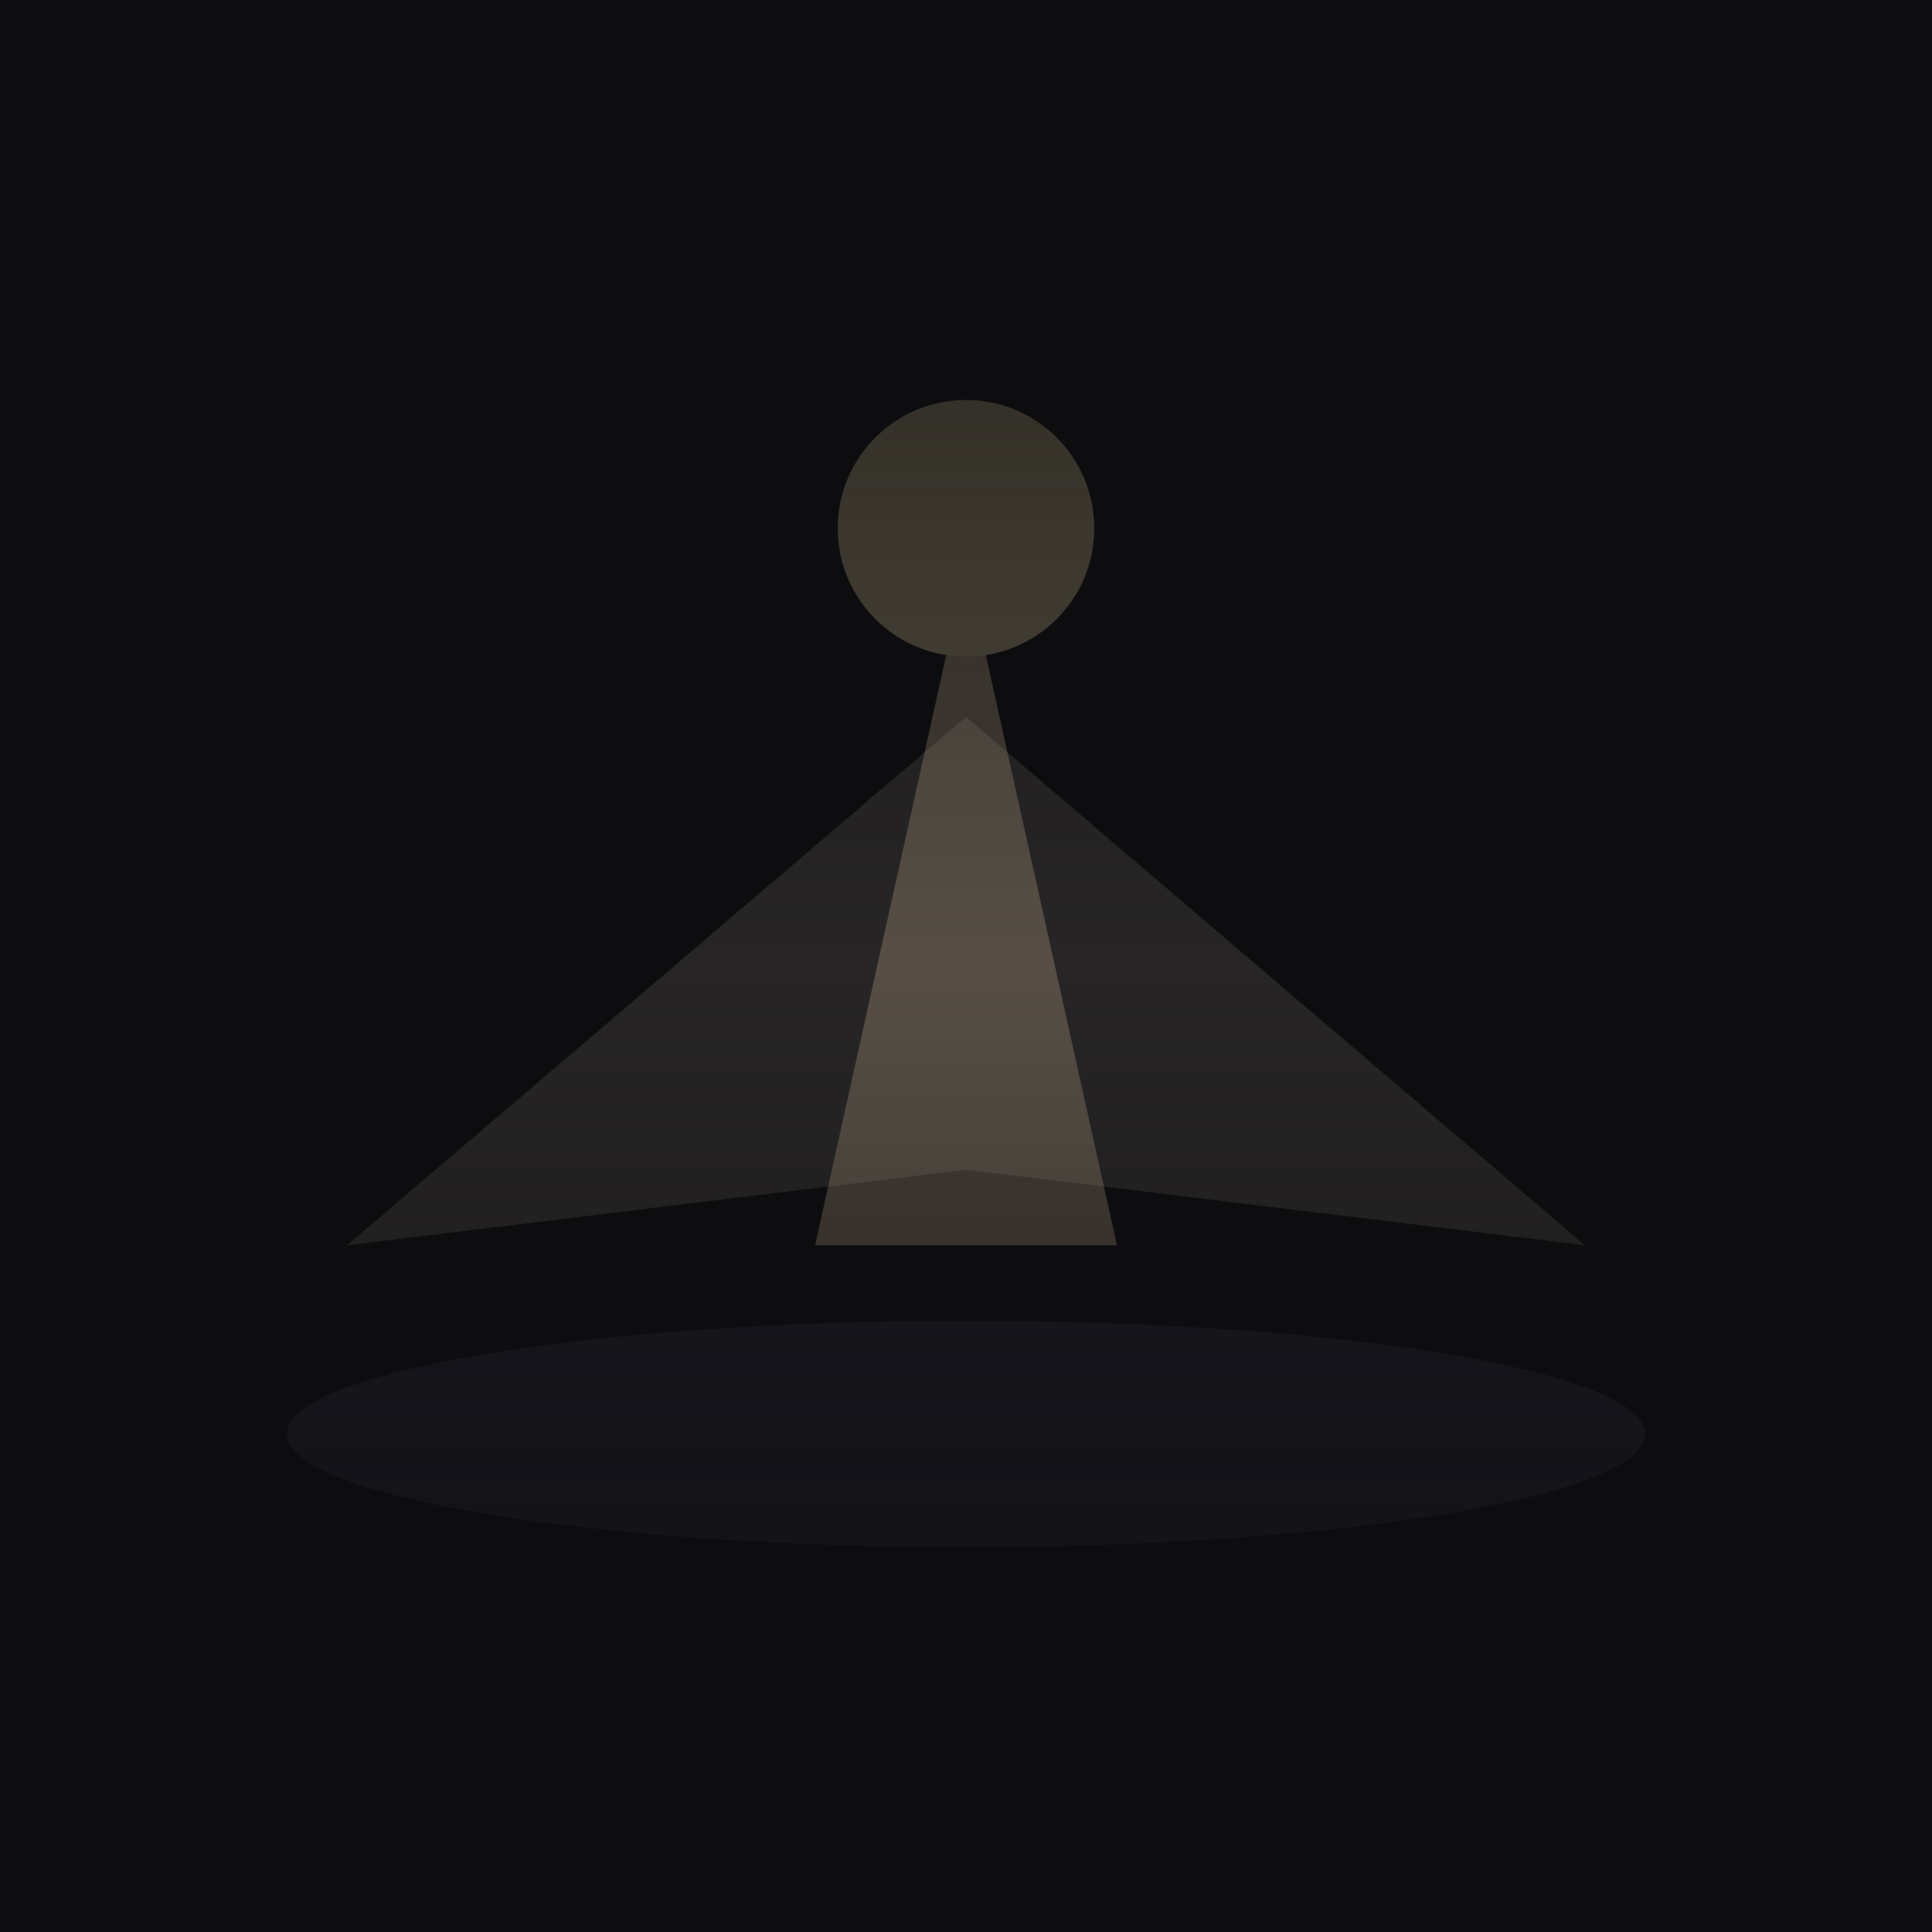
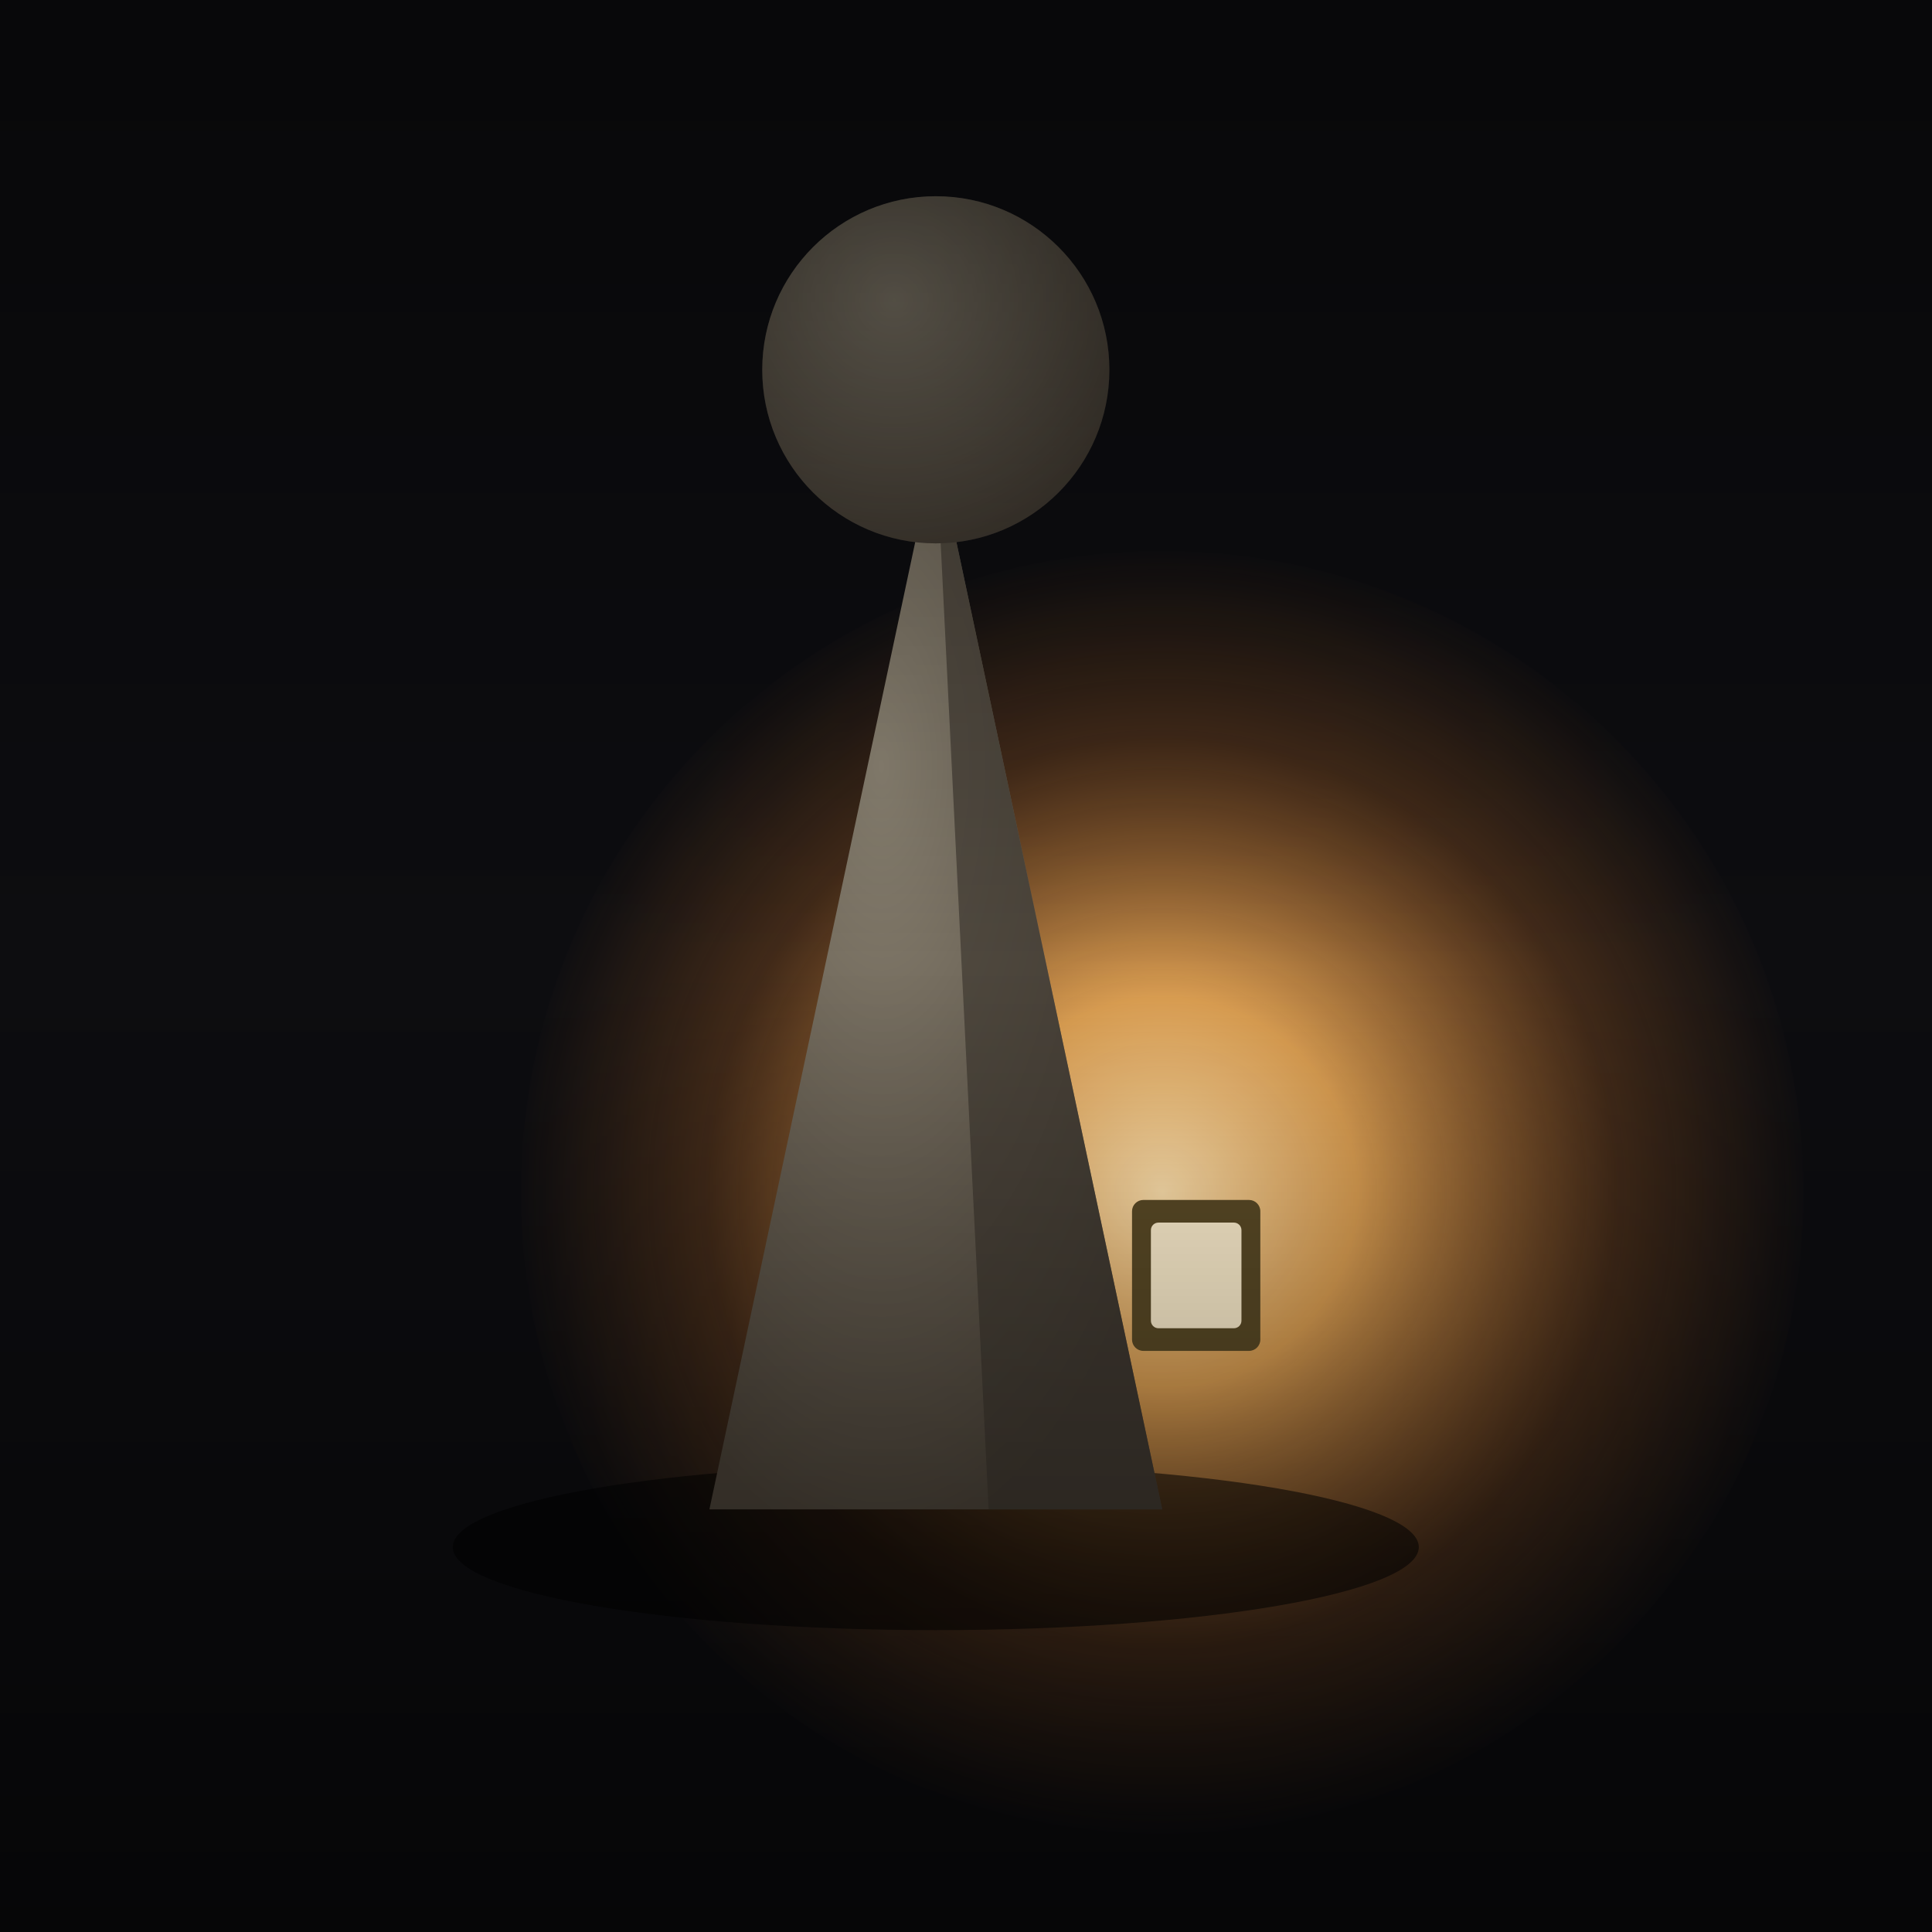
<svg xmlns="http://www.w3.org/2000/svg" viewBox="0 0 512 512">
-   <rect width="512" height="512" fill="#0d0d10" />
-   <g opacity="0.9">
-     <ellipse cx="256" cy="380" rx="180" ry="30" fill="#1a1a20" />
-     <path d="M256 150 L296 330 L216 330 Z" fill="#4a4238" />
-     <circle cx="256" cy="140" r="34" fill="#57503f" />
-     <path d="M256 190 L420 330 L256 310 L92 330 Z" fill="#fff2d8" opacity="0.12" />
-   </g>
-   <rect width="512" height="512" fill="url(#fog)" />
  <defs>
-     <linearGradient id="fog" x1="0" y1="0" x2="0" y2="1">
-       <stop offset="0" stop-color="#0d0d10" stop-opacity="0.7" />
-       <stop offset="0.5" stop-color="#0d0d10" stop-opacity="0" />
-       <stop offset="1" stop-color="#0d0d10" stop-opacity="0.8" />
+     <radialGradient id="lampGlow" cx="50%" cy="50%" r="50%">
+       <stop offset="0%" stop-color="#ffe1ad" stop-opacity="1" />
+       <stop offset="30%" stop-color="#ffb85e" stop-opacity="0.85" />
+       <stop offset="70%" stop-color="#c9752f" stop-opacity="0.28" />
+       <stop offset="100%" stop-color="#c9752f" stop-opacity="0" />
+     </radialGradient>
+     <radialGradient id="rim" cx="38%" cy="30%" r="75%">
+       <stop offset="0%" stop-color="#8a8272" stop-opacity="1" />
+       <stop offset="100%" stop-color="#4a4238" stop-opacity="1" />
+     </radialGradient>
+     <linearGradient id="vignette" x1="0" y1="0" x2="0" y2="1">
+       <stop offset="0" stop-color="#000000" stop-opacity="0.4" />
+       <stop offset="0.5" stop-color="#000000" stop-opacity="0" />
+       <stop offset="1" stop-color="#000000" stop-opacity="0.55" />
    </linearGradient>
  </defs>
+   <rect width="512" height="512" fill="#0d0d10" />
+   <circle cx="308" cy="316" r="170" fill="url(#lampGlow)" />
+   <ellipse cx="248" cy="410" rx="128" ry="22" fill="#000000" opacity="0.55" />
+   <g>
+     <path d="M248 118 L308 400 L188 400 Z" fill="url(#rim)" />
+     <path d="M248 118 L308 400 L262 400 Z" fill="#3a342c" opacity="0.65" />
+     <circle cx="248" cy="98" r="46" fill="url(#rim)" />
+     <circle cx="248" cy="98" r="46" fill="#000000" opacity="0.18" />
+     <rect x="300" y="318" width="34" height="40" rx="3" fill="#5a4a26" />
+     <rect x="305" y="324" width="24" height="28" rx="2" fill="#fff0cf" />
+   </g>
+   <rect width="512" height="512" fill="url(#vignette)" />
</svg>
